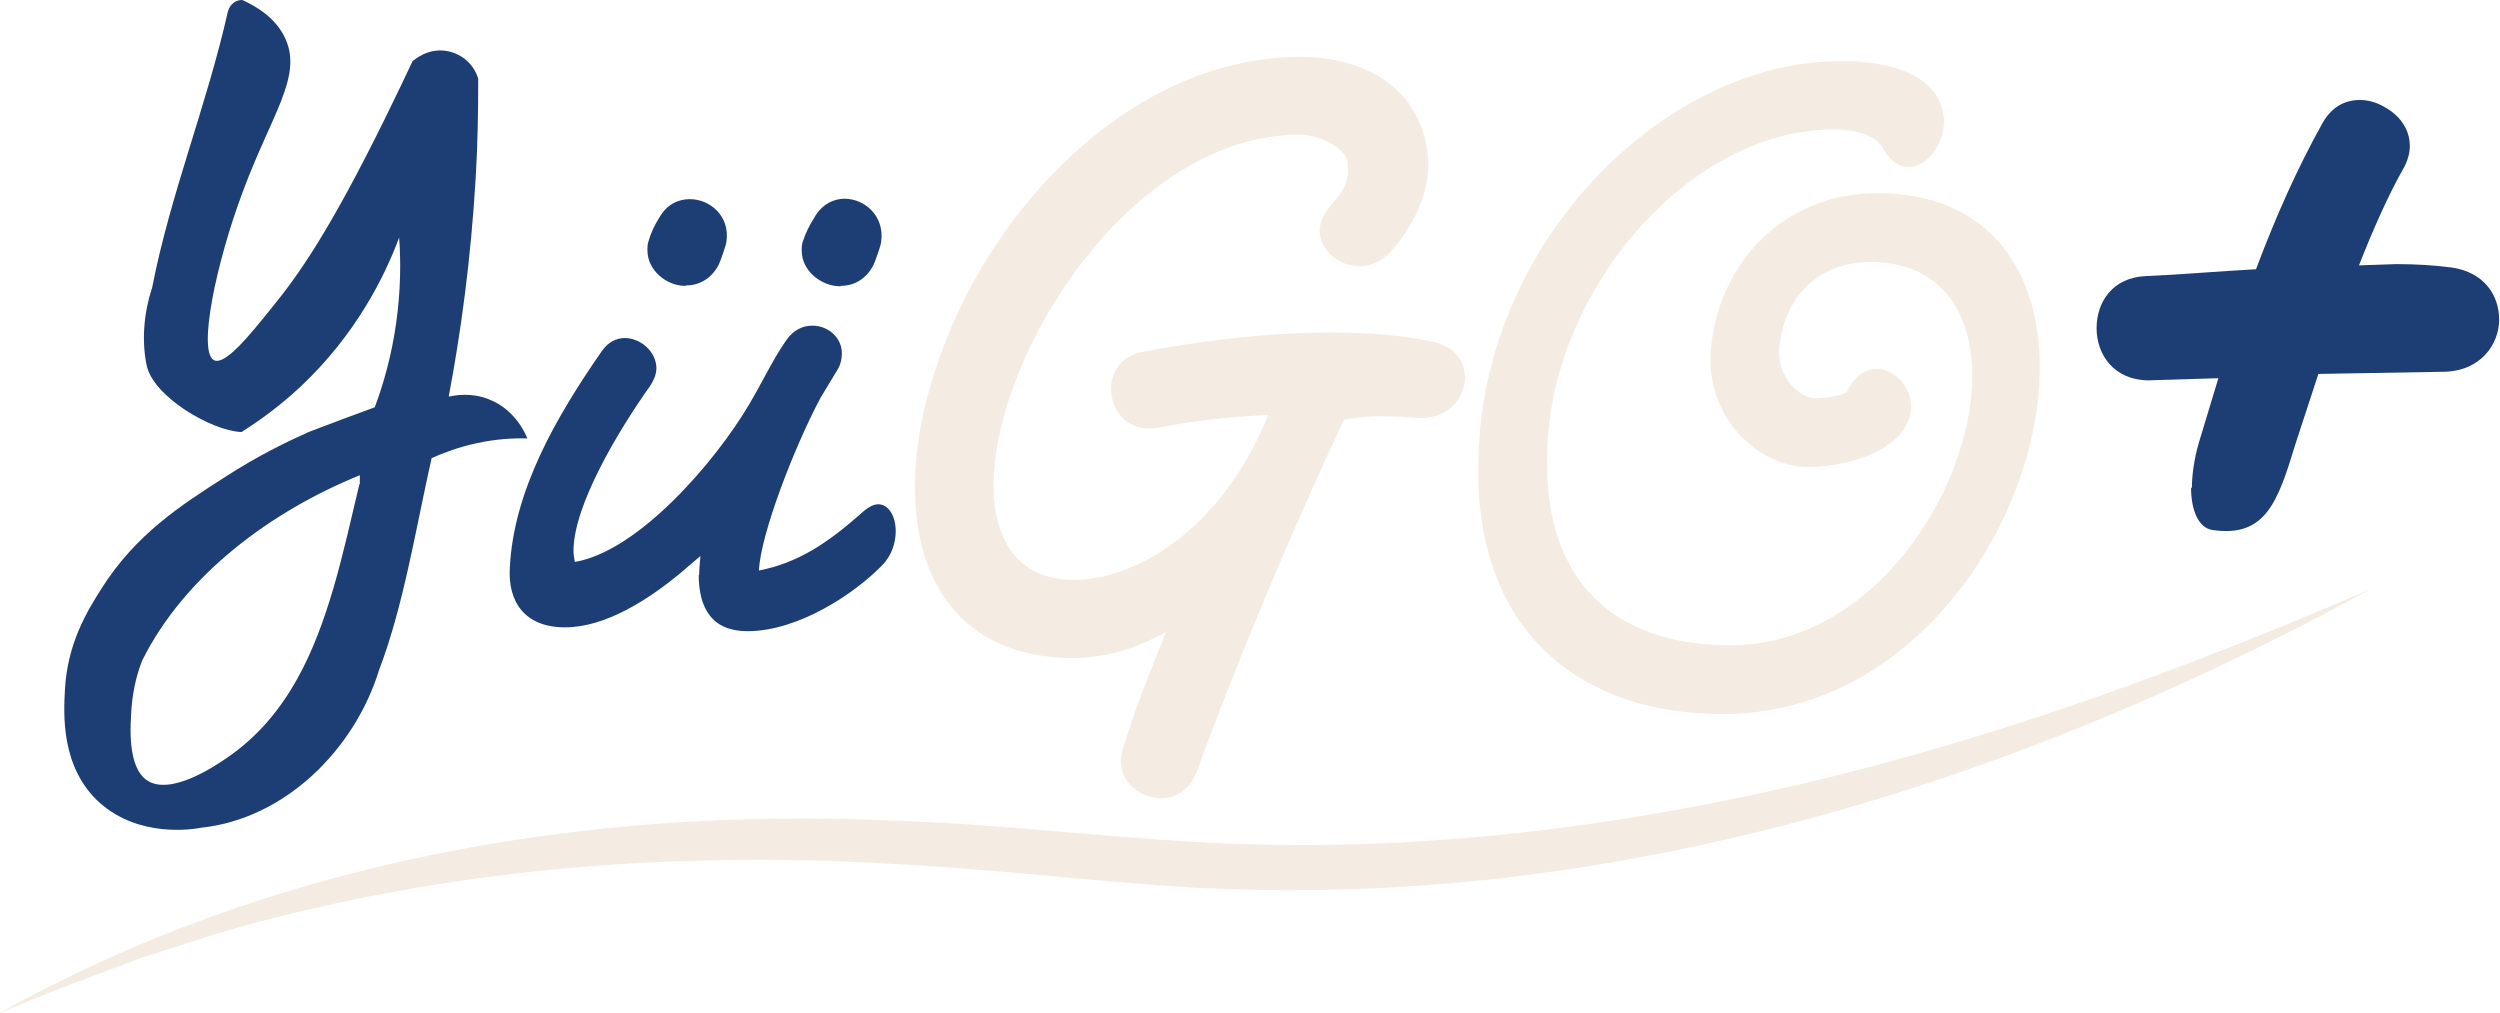
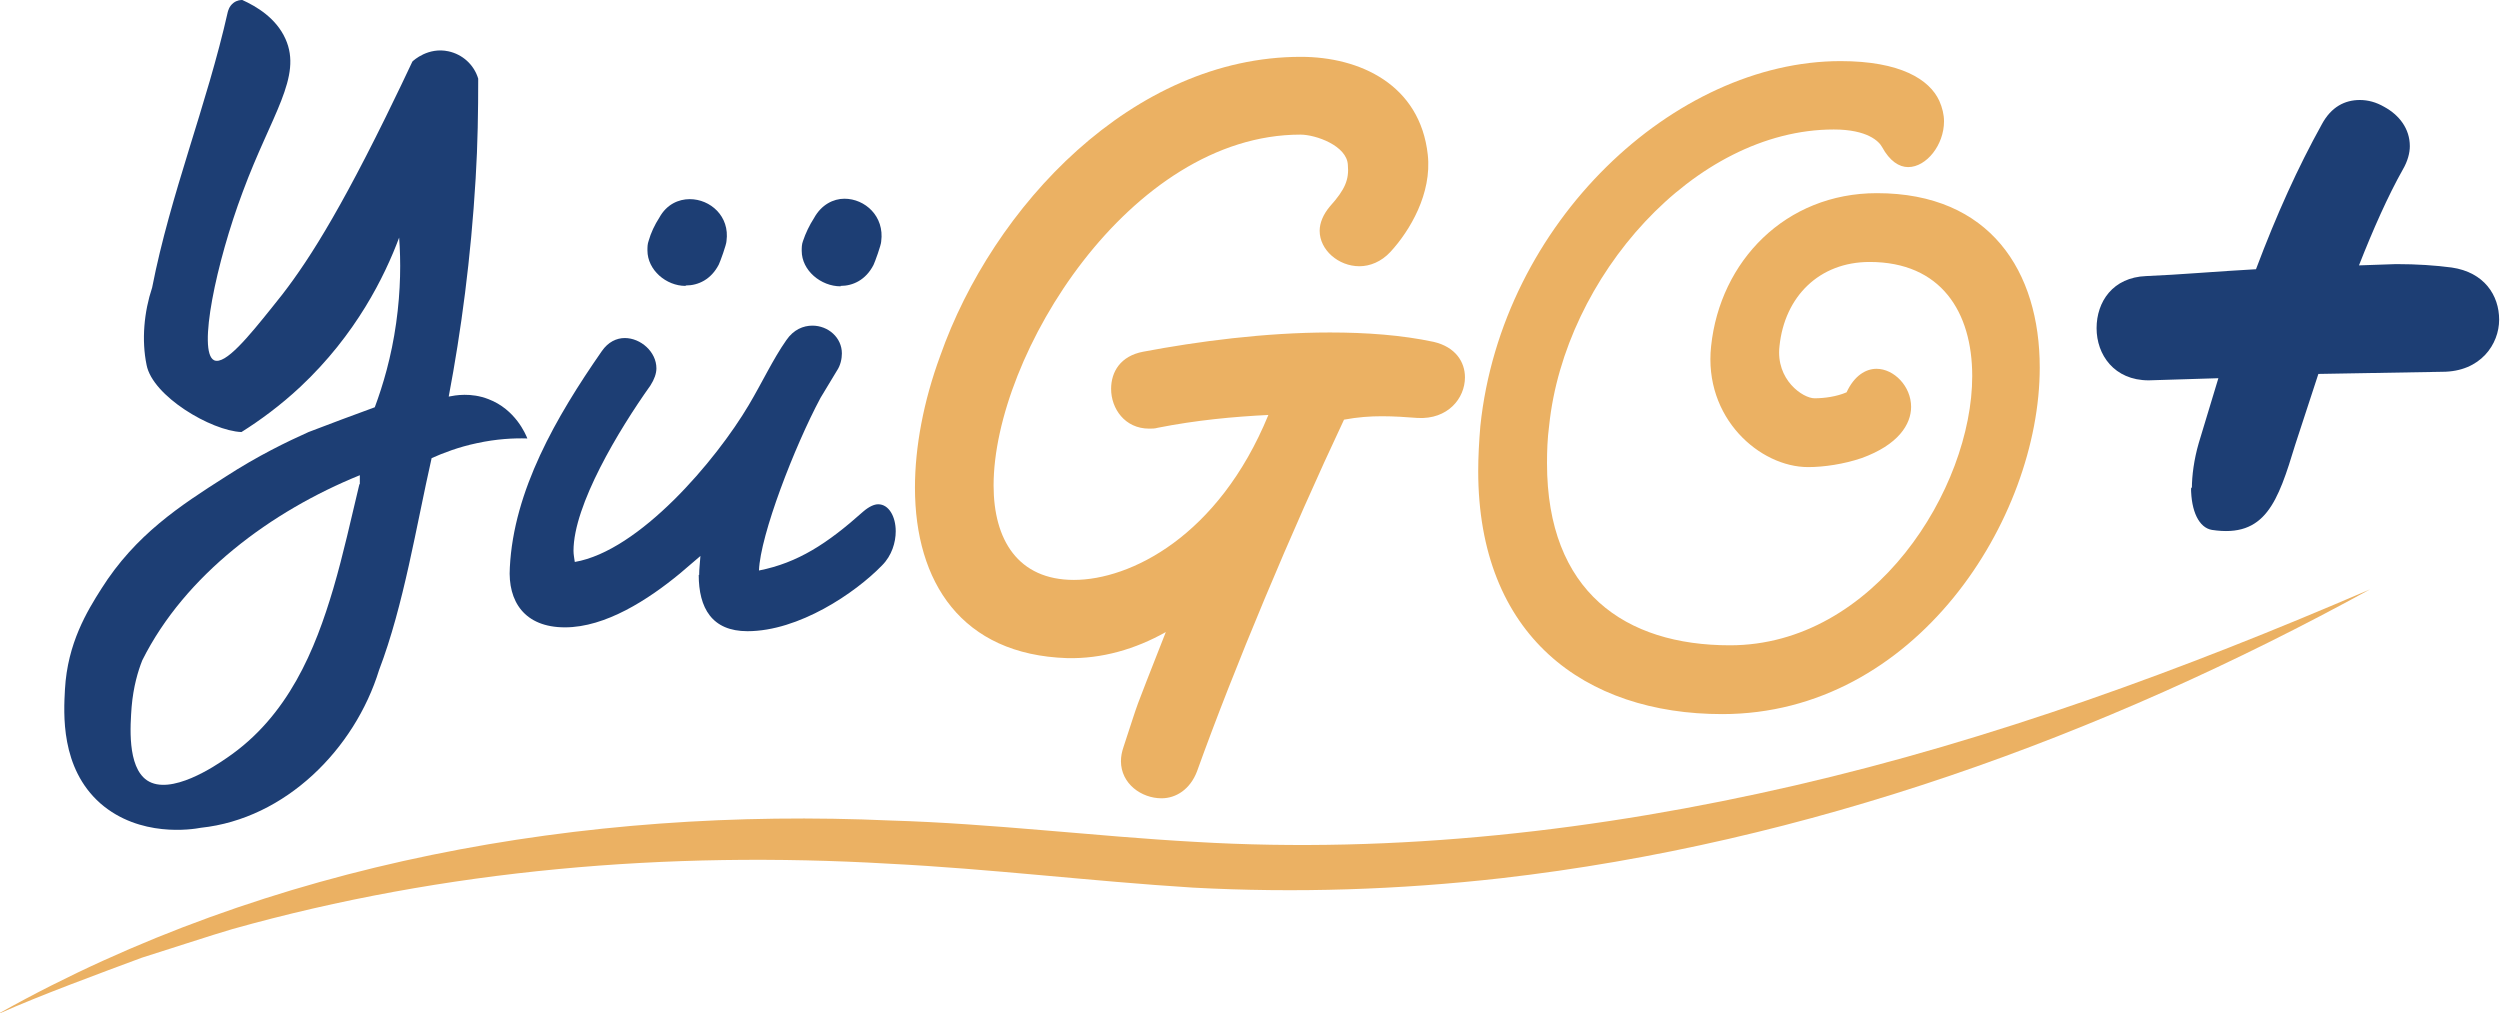
<svg xmlns="http://www.w3.org/2000/svg" id="Layer_2" data-name="Layer 2" viewBox="0 0 58.5 23.7">
  <defs>
    <style>
      .cls-1 {
        fill: #1d3e74;
      }

      .cls-2 {
-         fill: #f4ece2;
+         fill: #ebb163;
      }
    </style>
  </defs>
  <g id="Layer_1-2" data-name="Layer 1">
    <g>
      <g>
        <path class="cls-1" d="M12.34,10.26c-.04-.1-.28-.68-.91-.92-.41-.16-.78-.09-.93-.06.29-1.53.52-3.24.63-5.1.05-.81.06-1.59.06-2.34-.1-.33-.37-.57-.7-.64-.47-.1-.81.21-.84.24-.14.3-.36.76-.63,1.31-1.29,2.62-2.02,3.67-2.66,4.45-.53.66-1.09,1.35-1.35,1.23-.39-.19.05-2.29.67-3.94.67-1.81,1.4-2.69,1-3.58-.22-.49-.68-.76-1.01-.91-.03,0-.12,0-.21.07-.1.08-.12.18-.13.21-.49,2.18-1.34,4.25-1.77,6.45-.19.57-.25,1.23-.13,1.81.14.73,1.51,1.54,2.22,1.57.43-.27.91-.62,1.38-1.06,1.3-1.22,1.97-2.58,2.31-3.49.04.54.04,1.22-.07,2-.11.79-.31,1.46-.5,1.97-.52.19-1.03.38-1.55.58-.49.22-1.18.55-1.95,1.05-1.05.67-2.1,1.35-2.9,2.62-.33.52-.79,1.27-.85,2.35-.03.56-.11,1.84.83,2.67.92.8,2.14.61,2.35.57,1.98-.21,3.6-1.84,4.17-3.69.58-1.52.87-3.37,1.23-4.96.27-.12.63-.26,1.06-.35.46-.1.86-.12,1.18-.11ZM8.41,11.33c-.2.83-.37,1.62-.61,2.44-.42,1.42-1.05,2.99-2.5,3.97-.26.18-1.31.89-1.86.52-.47-.32-.39-1.3-.36-1.72.04-.47.15-.84.25-1.09,1-2,3.02-3.49,5.09-4.33v.21Z" />
        <path class="cls-1" d="M16.36,13.46c0-.15.02-.29.03-.45l-.48.41c-.74.61-1.74,1.26-2.69,1.26s-1.34-.61-1.29-1.4c.09-1.8,1.08-3.52,2.15-5.06.15-.22.35-.31.54-.31.37,0,.74.32.74.71,0,.12-.05.26-.14.4-.74,1.04-1.8,2.8-1.8,3.87,0,.09.02.18.03.26,1.51-.26,3.3-2.37,4.07-3.67.31-.52.57-1.08.88-1.52.17-.25.4-.34.61-.34.37,0,.69.28.69.65,0,.12-.03.28-.12.41l-.38.63c-.61,1.14-1.41,3.21-1.44,4.04.91-.18,1.6-.63,2.44-1.38.14-.12.26-.17.35-.17.25,0,.41.29.41.63,0,.26-.09.57-.32.8-.63.65-1.95,1.54-3.15,1.54-.83,0-1.14-.54-1.14-1.32Z" />
        <path class="cls-1" d="M16.04,6.69c-.45,0-.89-.37-.89-.83,0-.08,0-.15.03-.23.05-.18.14-.37.25-.54.17-.31.45-.43.71-.43.48,0,.94.4.86.98,0,.08-.15.49-.18.55-.18.35-.48.49-.77.49Z" />
        <path class="cls-1" d="M19.67,6.7c-.46,0-.91-.37-.91-.83,0-.08,0-.15.03-.23.06-.18.15-.37.26-.54.17-.31.45-.45.71-.45.48,0,.94.41.86,1,0,.08-.15.49-.18.55-.18.35-.48.49-.77.49Z" />
        <g>
          <path class="cls-2" d="M26.23,17.82c0-.12.02-.22.06-.34.42-1.27.16-.57.99-2.69-.71.4-1.5.63-2.31.61-2.47-.08-3.56-1.78-3.56-3.99,0-.95.2-2.02.59-3.08,1.23-3.5,4.51-7,8.44-7,1.38,0,2.79.65,2.97,2.29.1.91-.42,1.78-.87,2.27-.22.24-.49.34-.73.34-.49,0-.93-.38-.93-.83,0-.18.08-.38.24-.57.36-.4.45-.63.42-.97-.02-.45-.75-.71-1.11-.71-3.99,0-7.18,5.16-7.18,8.21,0,1.27.57,2.21,1.88,2.21s3.38-1.01,4.55-3.86c-.81.04-1.68.12-2.59.3-.06.02-.14.02-.2.02-.57,0-.89-.47-.89-.93,0-.4.22-.77.75-.87,1.27-.24,2.85-.45,4.37-.45.85,0,1.68.06,2.43.22.51.12.73.47.73.83,0,.49-.4.99-1.11.95-.26-.02-.55-.04-.83-.04s-.57.02-.89.08c-1.23,2.61-2.57,5.81-3.44,8.23-.16.42-.49.63-.83.63-.47,0-.95-.34-.95-.87Z" />
          <path class="cls-2" d="M34.59,11.03c0-.34.02-.7.05-1.06.5-4.78,4.55-8.54,8.43-8.54,1.4,0,2.08.43,2.31.93.07.16.11.32.11.48,0,.55-.41,1.07-.84,1.07-.21,0-.43-.14-.61-.47-.07-.13-.34-.41-1.13-.41-3.26,0-6.3,3.45-6.66,6.93-.04.3-.05.59-.05.88,0,3.01,1.83,4.26,4.28,4.26,3.38,0,5.67-3.67,5.67-6.3,0-1.5-.73-2.67-2.4-2.67-1.18,0-1.99.81-2.11,1.97-.09.79.55,1.22.82,1.22.23,0,.52-.04.75-.14.18-.39.45-.55.7-.55.41,0,.81.41.81.89,0,.41-.3.89-1.16,1.2-.41.14-.88.21-1.25.21-1.13,0-2.45-1.15-2.27-2.83.21-1.99,1.74-3.58,3.88-3.58,2.65,0,3.81,1.83,3.81,4.08,0,3.54-2.9,8.11-7.43,8.11-3.22,0-5.71-1.83-5.71-5.69Z" />
        </g>
        <path class="cls-1" d="M51.29,11.43c0-.3.05-.68.16-1.06l.46-1.52-1.63.05c-.81,0-1.22-.6-1.22-1.22s.38-1.19,1.16-1.22c.76-.03,1.65-.11,2.57-.16.49-1.3.98-2.38,1.54-3.39.22-.41.54-.57.89-.57.19,0,.38.05.57.16.35.19.6.51.6.92,0,.16-.05.35-.16.54-.35.62-.7,1.41-1.03,2.25l.87-.03c.49,0,.92.03,1.3.08.76.11,1.11.65,1.11,1.22s-.43,1.22-1.33,1.22l-2.9.05-.54,1.65c-.41,1.35-.7,2.19-1.95,2-.3-.05-.49-.43-.49-1Z" />
      </g>
      <path class="cls-2" d="M0,23.7c6.31-3.53,13.67-4.82,20.84-4.5,2.38.07,4.77.37,7.13.5,4.71.28,9.44-.26,14.03-1.32,4.63-1.07,9.1-2.71,13.46-4.59-6.29,3.45-13.18,5.94-20.33,6.76-2.39.27-4.81.35-7.22.22-2.39-.15-4.73-.44-7.12-.56-5.16-.3-10.36.13-15.35,1.53-.39.11-1.73.55-2.12.67-.94.35-2.41.89-3.32,1.3h0Z" />
    </g>
  </g>
</svg>
